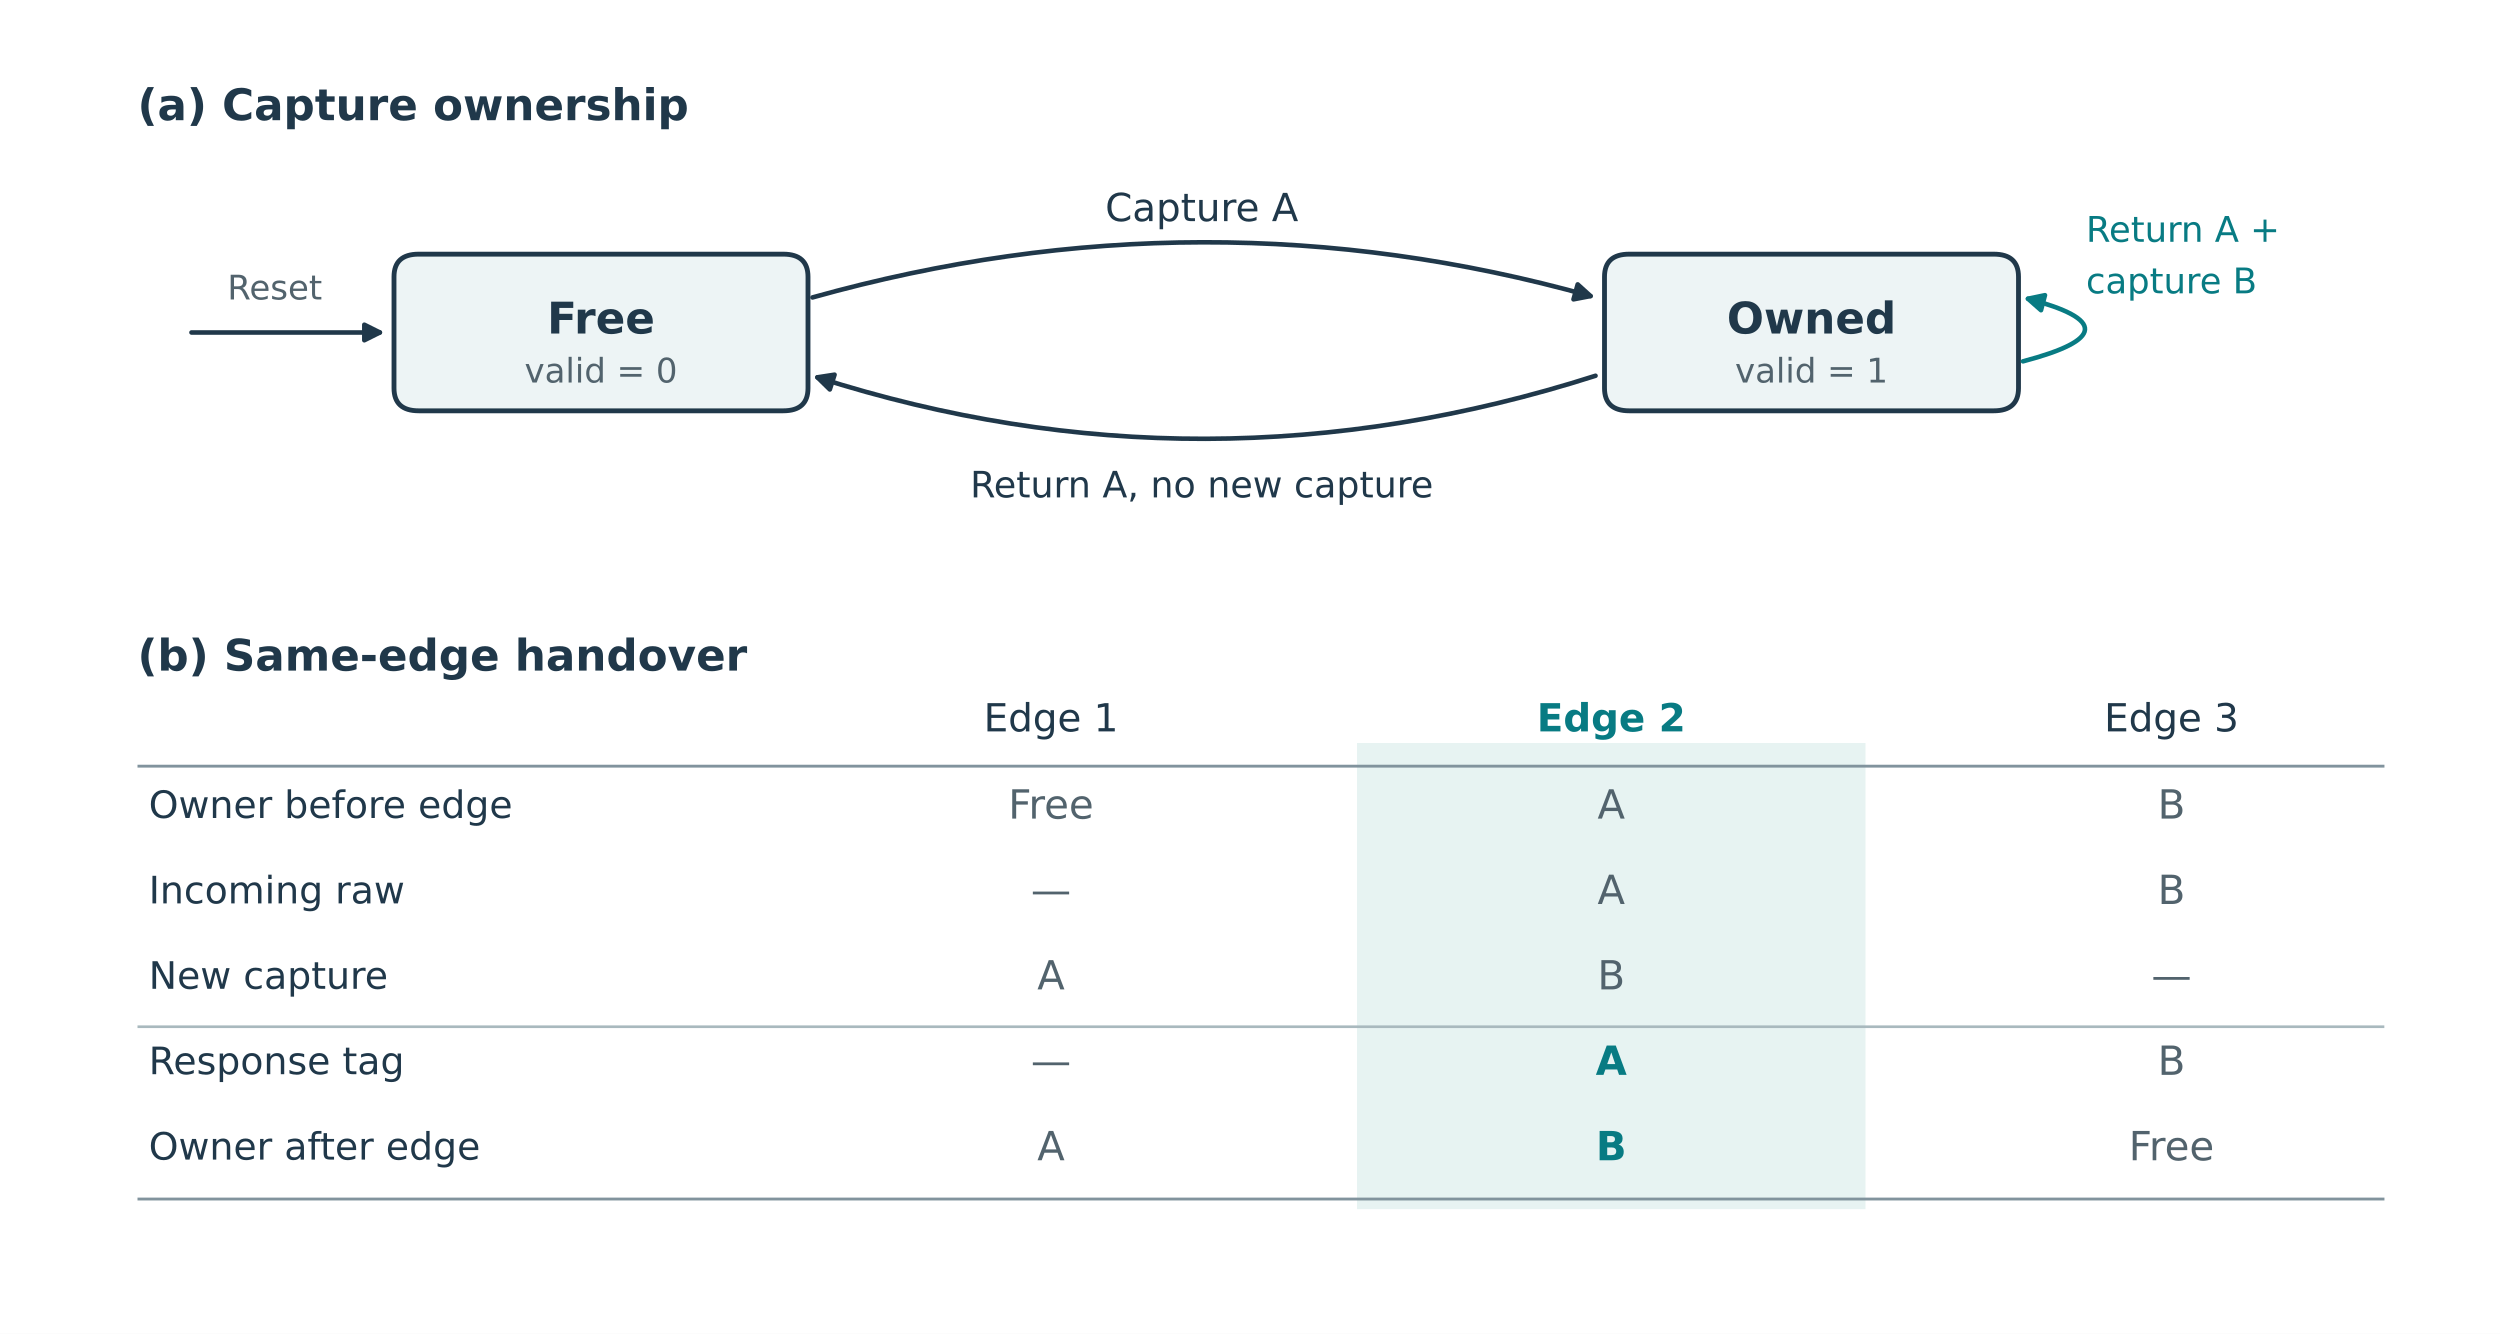
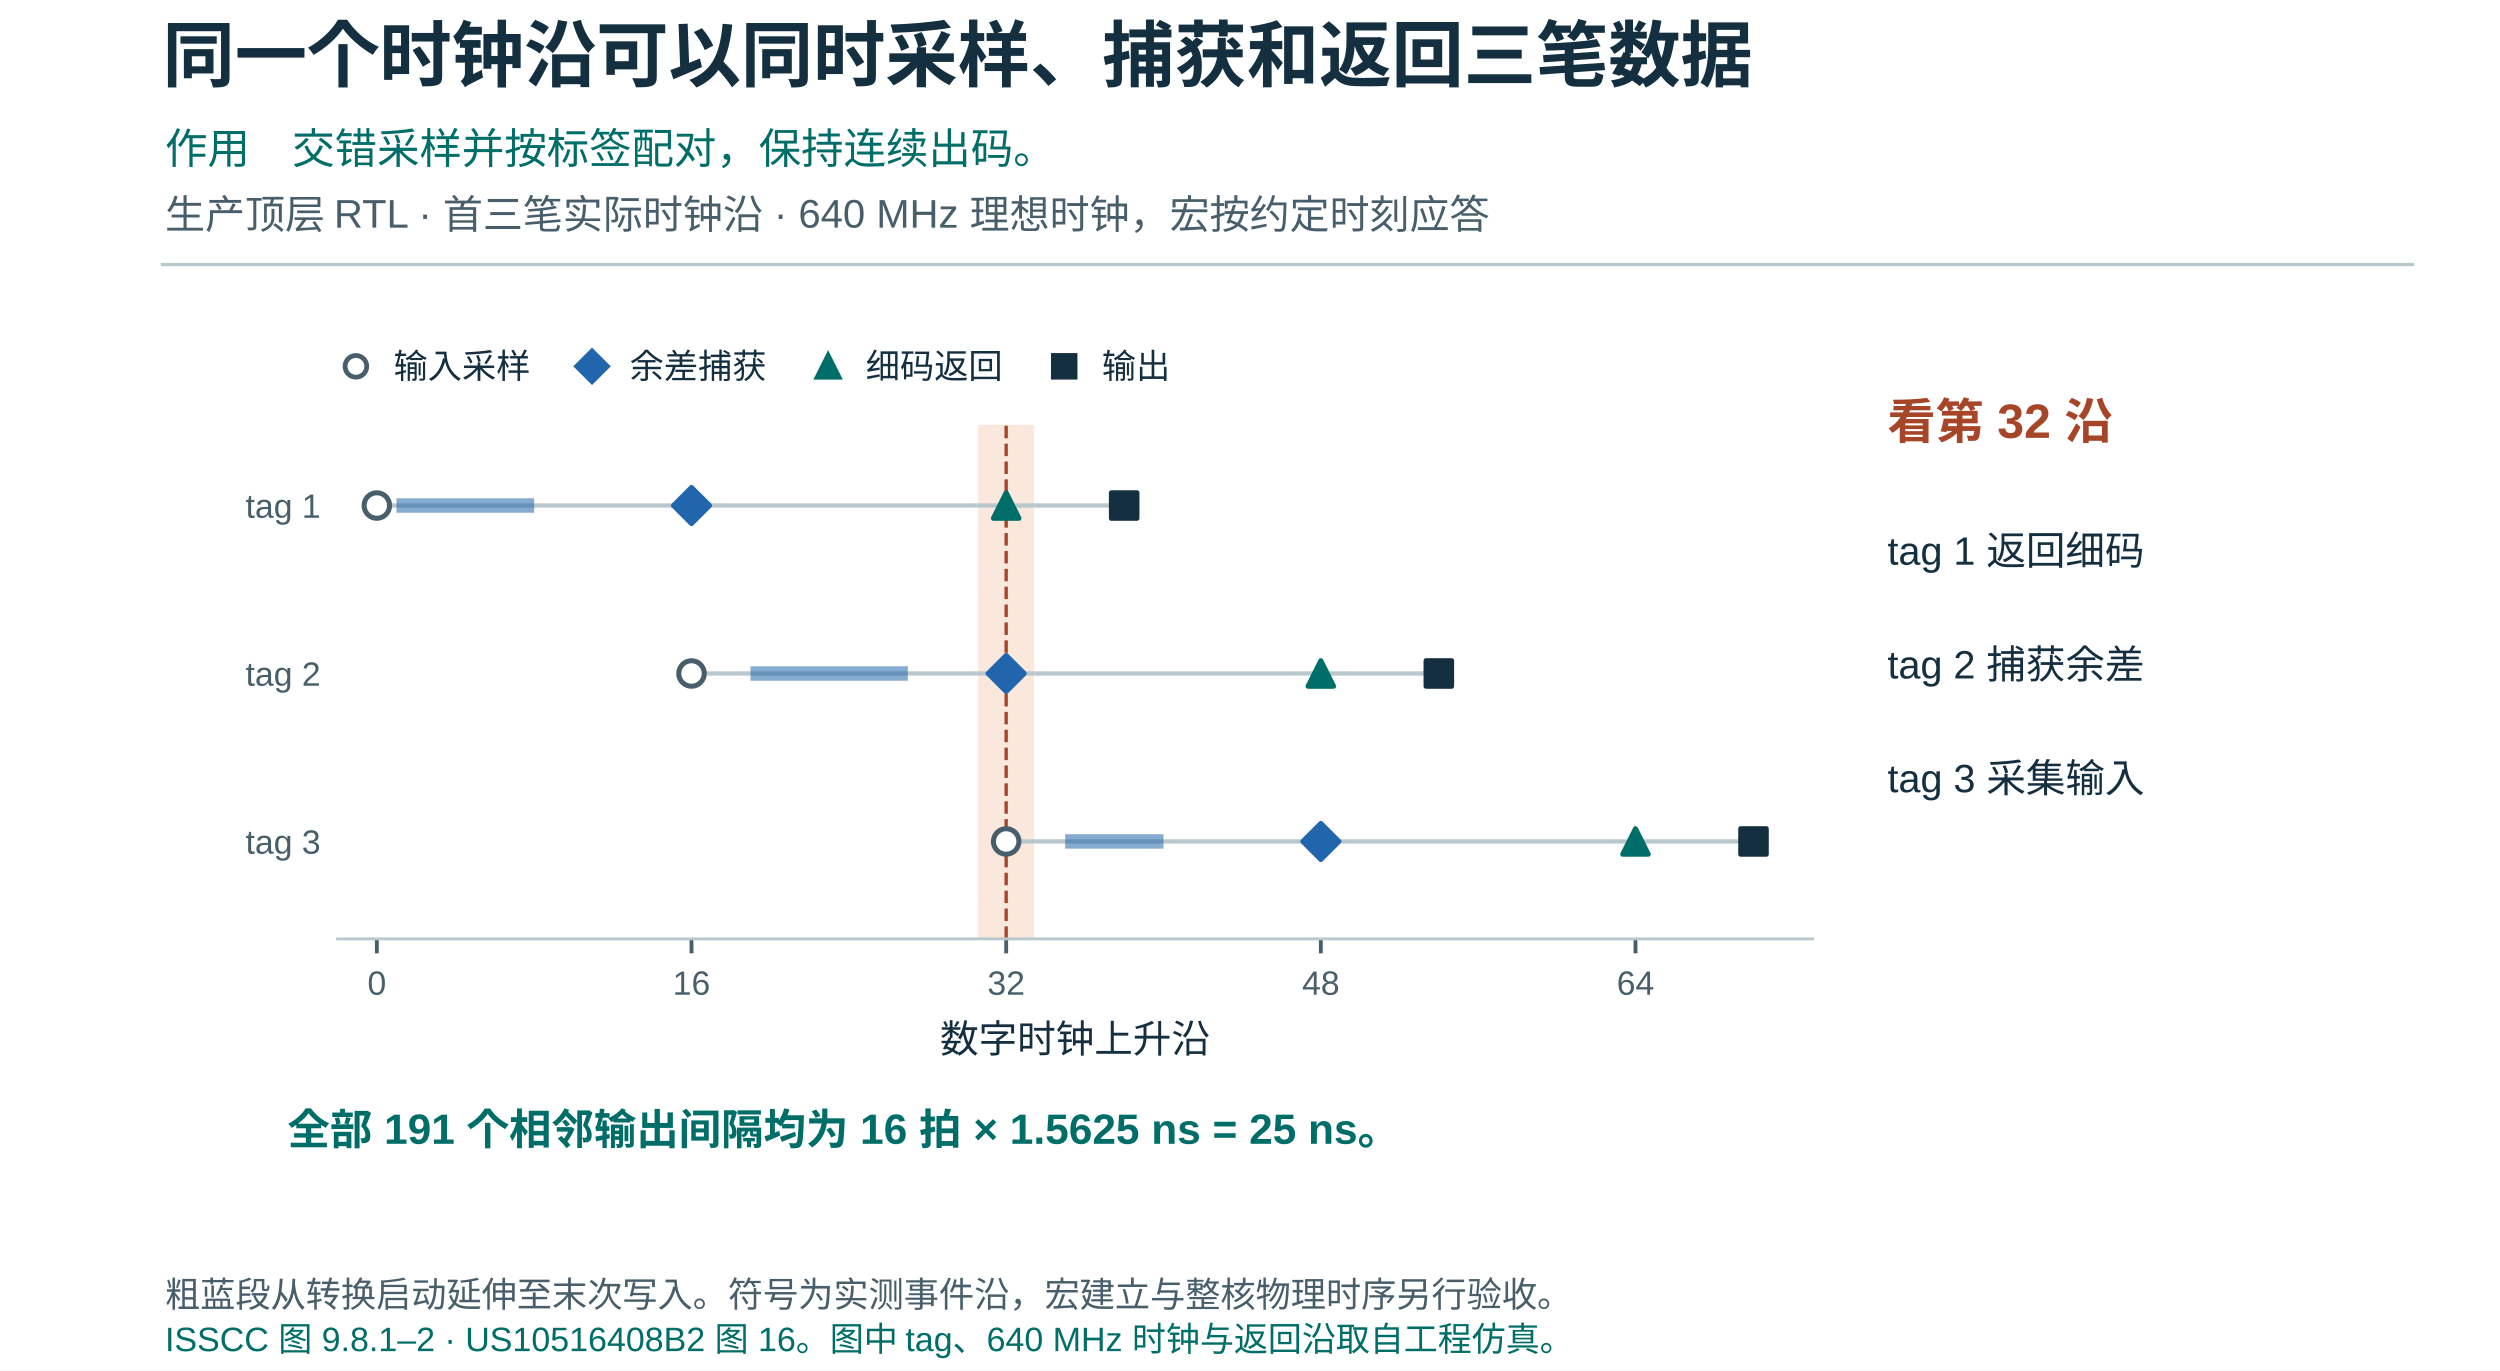
- <svg xmlns="http://www.w3.org/2000/svg" width="515.52pt" height="275.04pt" viewBox="0 0 515.52 275.04" version="1.1">
+ <svg xmlns="http://www.w3.org/2000/svg" xmlns:xlink="http://www.w3.org/1999/xlink" width="518.74pt" height="284.4pt" viewBox="0 0 518.74 284.4" version="1.1">
  <defs>
    <style type="text/css">*{stroke-linejoin: round; stroke-linecap: butt}</style>
  </defs>
  <g id="figure_1">
    <g id="patch_1">
-       <path d="M 0 275.04  L 515.52 275.04  L 515.52 0  L 0 0  z " style="fill: #ffffff" />
+       <path d="M 0 284.4  L 518.74 284.4  L 518.74 0  L 0 0  z " style="fill: #ffffff" />
    </g>
    <g id="axes_1">
      <g id="patch_2">
-         <path d="M 86.35 84.712  L 161.512 84.712  Q 166.616 84.712 166.616 80.037  L 166.616 57.083  Q 166.616 52.408 161.512 52.408  L 86.35 52.408  Q 81.246 52.408 81.246 57.083  L 81.246 80.037  Q 81.246 84.712 86.35 84.712  z " clip-path="url(#p1335934819)" style="fill: #edf4f5; stroke: #20384a; stroke-linejoin: miter" />
+         <path d="M 70.03 194.814  L 376.087 194.814  L 376.087 88.164  L 70.03 88.164  z " style="fill: #ffffff" />
      </g>
      <g id="patch_3">
-         <path d="M 335.964 84.712  L 411.127 84.712  Q 416.231 84.712 416.231 80.037  L 416.231 57.083  Q 416.231 52.408 411.127 52.408  L 335.964 52.408  Q 330.861 52.408 330.861 57.083  L 330.861 80.037  Q 330.861 84.712 335.964 84.712  z " clip-path="url(#p1335934819)" style="fill: #edf4f5; stroke: #20384a; stroke-linejoin: miter" />
+         <path d="M 203.471 194.814  L 214.081 194.814  L 214.081 88.164  L 203.471 88.164  z " clip-path="url(#p8448becab2)" style="fill: #f9e8db; stroke: #f9e8db; stroke-linejoin: miter" />
+       </g>
+       <g id="line2d_1">
+         <path d="M 78.191 104.893  L 233.26 104.893  " clip-path="url(#p8448becab2)" style="fill: none; stroke: #bac8cd; stroke-width: 0.9; stroke-linecap: square" />
+       </g>
+       <g id="line2d_2">
+         <path d="M 143.484 139.746  L 298.552 139.746  " clip-path="url(#p8448becab2)" style="fill: none; stroke: #bac8cd; stroke-width: 0.9; stroke-linecap: square" />
+       </g>
+       <g id="line2d_3">
+         <path d="M 208.776 174.599  L 363.844 174.599  " clip-path="url(#p8448becab2)" style="fill: none; stroke: #bac8cd; stroke-width: 0.9; stroke-linecap: square" />
+       </g>
+       <g id="matplotlib.axis_1">
+         <g id="xtick_1">
+           <g id="line2d_4">
+             <defs>
+               <path id="m5e52307793" d="M 0 0  L 0 3  " style="stroke: #485f6b; stroke-width: 0.8" />
+             </defs>
+             <g>
+               <use xlink:href="#m5e52307793" x="78.191" y="194.814" style="fill: #485f6b; stroke: #485f6b; stroke-width: 0.8" />
+             </g>
+           </g>
+           <g id="text_1">
+             <text style="font-size: 7px; font-family: 'Arial', 'Heiti SC'; text-anchor: middle; fill: #485f6b" x="78.191" y="206.41" transform="rotate(-0 78.19143 206.4102)">0</text>
+           </g>
+         </g>
+         <g id="xtick_2">
+           <g id="line2d_5">
+             <g>
+               <use xlink:href="#m5e52307793" x="143.484" y="194.814" style="fill: #485f6b; stroke: #485f6b; stroke-width: 0.8" />
+             </g>
+           </g>
+           <g id="text_2">
+             <text style="font-size: 7px; font-family: 'Arial', 'Heiti SC'; text-anchor: middle; fill: #485f6b" x="143.484" y="206.41" transform="rotate(-0 143.4835 206.4102)">16</text>
+           </g>
+         </g>
+         <g id="xtick_3">
+           <g id="line2d_6">
+             <g>
+               <use xlink:href="#m5e52307793" x="208.776" y="194.814" style="fill: #485f6b; stroke: #485f6b; stroke-width: 0.8" />
+             </g>
+           </g>
+           <g id="text_3">
+             <text style="font-size: 7px; font-family: 'Arial', 'Heiti SC'; text-anchor: middle; fill: #485f6b" x="208.776" y="206.41" transform="rotate(-0 208.7756 206.4102)">32</text>
+           </g>
+         </g>
+         <g id="xtick_4">
+           <g id="line2d_7">
+             <g>
+               <use xlink:href="#m5e52307793" x="274.068" y="194.814" style="fill: #485f6b; stroke: #485f6b; stroke-width: 0.8" />
+             </g>
+           </g>
+           <g id="text_4">
+             <text style="font-size: 7px; font-family: 'Arial', 'Heiti SC'; text-anchor: middle; fill: #485f6b" x="274.068" y="206.41" transform="rotate(-0 274.0677 206.4102)">48</text>
+           </g>
+         </g>
+         <g id="xtick_5">
+           <g id="line2d_8">
+             <g>
+               <use xlink:href="#m5e52307793" x="339.36" y="194.814" style="fill: #485f6b; stroke: #485f6b; stroke-width: 0.8" />
+             </g>
+           </g>
+           <g id="text_5">
+             <text style="font-size: 7px; font-family: 'Arial', 'Heiti SC'; text-anchor: middle; fill: #485f6b" x="339.36" y="206.41" transform="rotate(-0 339.3598 206.4102)">64</text>
+           </g>
+         </g>
+         <g id="text_6">
+           <text style="font-size: 8px; font-family: 'Arial', 'Heiti SC'; text-anchor: middle; fill: #142f40" x="223.058" y="218.411" transform="rotate(-0 223.0583 218.4108)">数字时钟上升沿</text>
+         </g>
+       </g>
+       <g id="matplotlib.axis_2">
+         <g id="ytick_1">
+           <g id="line2d_9" />
+           <g id="text_7">
+             <text style="font-size: 7px; font-family: 'Arial', 'Heiti SC'; text-anchor: end; fill: #485f6b" x="66.53" y="107.442" transform="rotate(-0 66.52992 107.4415)">tag 1</text>
+           </g>
+         </g>
+         <g id="ytick_2">
+           <g id="line2d_10" />
+           <g id="text_8">
+             <text style="font-size: 7px; font-family: 'Arial', 'Heiti SC'; text-anchor: end; fill: #485f6b" x="66.53" y="142.294" transform="rotate(-0 66.52992 142.2944)">tag 2</text>
+           </g>
+         </g>
+         <g id="ytick_3">
+           <g id="line2d_11" />
+           <g id="text_9">
+             <text style="font-size: 7px; font-family: 'Arial', 'Heiti SC'; text-anchor: end; fill: #485f6b" x="66.53" y="177.147" transform="rotate(-0 66.52992 177.1474)">tag 3</text>
+           </g>
+         </g>
+       </g>
+       <g id="line2d_12">
+         <path d="M 208.776 194.814  L 208.776 88.164  " clip-path="url(#p8448becab2)" style="fill: none; stroke-dasharray: 2.59,1.12; stroke-dashoffset: 0; stroke: #a74529; stroke-width: 0.7" />
+       </g>
+       <g id="line2d_13">
+         <path d="M 82.272 104.893  L 110.837 104.893  " clip-path="url(#p8448becab2)" style="fill: none; stroke: #2166ac; stroke-opacity: 0.55; stroke-width: 3" />
+       </g>
+       <g id="line2d_14">
+         <path d="M 155.726 139.746  L 188.372 139.746  " clip-path="url(#p8448becab2)" style="fill: none; stroke: #2166ac; stroke-opacity: 0.55; stroke-width: 3" />
+       </g>
+       <g id="line2d_15">
+         <path d="M 221.018 174.599  L 241.422 174.599  " clip-path="url(#p8448becab2)" style="fill: none; stroke: #2166ac; stroke-opacity: 0.55; stroke-width: 3" />
      </g>
      <g id="patch_4">
-         <path d="M 39.489 68.56  Q 59.439 68.56 78.328 68.56  " clip-path="url(#p1335934819)" style="fill: none; stroke: #20384a; stroke-width: 0.95; stroke-linecap: round" />
-         <path d="M 75.128 66.96  L 78.328 68.56  L 75.128 70.16  z " clip-path="url(#p1335934819)" style="fill: #20384a; stroke: #20384a; stroke-width: 0.95; stroke-linecap: round" />
-       </g>
-       <g id="patch_5">
-         <path d="M 167.544 61.334  Q 248.274 38.729 327.982 61.048  " clip-path="url(#p1335934819)" style="fill: none; stroke: #20384a; stroke-width: 0.95; stroke-linecap: round" />
-         <path d="M 325.332 58.644  L 327.982 61.048  L 324.469 61.725  z " clip-path="url(#p1335934819)" style="fill: #20384a; stroke: #20384a; stroke-width: 0.95; stroke-linecap: round" />
-       </g>
-       <g id="patch_6">
-         <path d="M 329.005 77.486  Q 248.274 103.32 168.556 77.81  " clip-path="url(#p1335934819)" style="fill: none; stroke: #20384a; stroke-width: 0.95; stroke-linecap: round" />
-         <path d="M 171.116 80.309  L 168.556 77.81  L 172.091 77.261  z " clip-path="url(#p1335934819)" style="fill: #20384a; stroke: #20384a; stroke-width: 0.95; stroke-linecap: round" />
-       </g>
-       <g id="patch_7">
-         <path d="M 417.159 74.511  Q 442.195 67.922 418.186 61.604  " clip-path="url(#p1335934819)" style="fill: none; stroke: #087b83; stroke-width: 0.95; stroke-linecap: round" />
-         <path d="M 420.873 63.966  L 418.186 61.604  L 421.688 60.871  z " clip-path="url(#p1335934819)" style="fill: #087b83; stroke: #087b83; stroke-width: 0.95; stroke-linecap: round" />
-       </g>
-       <g id="text_1">
-         <text style="font-weight: 700; font-size: 9px; font-family: 'DejaVu Sans'; text-anchor: start; fill: #20384a" x="28.354" y="24.779" transform="rotate(-0 28.3536 24.7786)">(a)  Capture ownership</text>
-       </g>
-       <g id="text_2">
-         <text style="font-weight: 700; font-size: 9px; font-family: 'DejaVu Sans'; text-anchor: middle; fill: #20384a" x="123.931" y="68.773" transform="rotate(-0 123.931 68.77255)">Free</text>
-       </g>
-       <g id="text_3">
-         <text style="font-size: 7px; font-family: 'DejaVu Sans'; text-anchor: middle; fill: #52636d" x="123.931" y="78.88" transform="rotate(-0 123.931 78.87984)">valid = 0</text>
-       </g>
-       <g id="text_4">
-         <text style="font-weight: 700; font-size: 9px; font-family: 'DejaVu Sans'; text-anchor: middle; fill: #20384a" x="373.546" y="68.773" transform="rotate(-0 373.5458 68.7729)">Owned</text>
-       </g>
-       <g id="text_5">
-         <text style="font-size: 7px; font-family: 'DejaVu Sans'; text-anchor: middle; fill: #52636d" x="373.546" y="78.88" transform="rotate(-0 373.5458 78.87984)">valid = 1</text>
-       </g>
-       <g id="text_6">
-         <text style="font-size: 7px; font-family: 'DejaVu Sans'; text-anchor: middle; fill: #52636d" x="56.656" y="61.759" transform="rotate(-0 56.65565 61.75898)">Reset</text>
-       </g>
-       <g id="text_7">
-         <text style="font-size: 8px; font-family: 'DejaVu Sans'; text-anchor: middle; fill: #20384a" x="247.81" y="45.607" transform="rotate(-0 247.8105 45.60663)">Capture A</text>
-       </g>
-       <g id="text_8">
-         <text style="font-size: 7.5px; font-family: 'DejaVu Sans'; text-anchor: middle; fill: #20384a" x="247.81" y="102.565" transform="rotate(-0 247.8105 102.5649)">Return A, no new capture</text>
-       </g>
-       <g id="text_9">
-         <text style="font-size: 7.3px; font-family: 'DejaVu Sans'; text-anchor: start; fill: #087b83" x="430.15" y="49.857" transform="rotate(-0 430.1499 49.85725)">Return A +</text>
-       </g>
-       <g id="text_10">
-         <text style="font-size: 7.3px; font-family: 'DejaVu Sans'; text-anchor: start; fill: #087b83" x="430.15" y="60.484" transform="rotate(-0 430.1499 60.4838)">capture B</text>
-       </g>
-     </g>
-     <g id="axes_2">
-       <g id="patch_8">
-         <path d="M 279.824 249.337  L 384.681 249.337  L 384.681 153.214  L 279.824 153.214  z " clip-path="url(#pf3e8feb053)" style="fill: #e7f3f2" />
-       </g>
-       <g id="line2d_1">
-         <path d="M 28.354 157.99  L 491.394 157.99  " clip-path="url(#pf3e8feb053)" style="fill: none; stroke: #81939d; stroke-width: 0.6; stroke-linecap: square" />
-       </g>
-       <g id="line2d_2">
-         <path d="M 28.354 211.724  L 491.394 211.724  " clip-path="url(#pf3e8feb053)" style="fill: none; stroke: #a9b9be; stroke-width: 0.55; stroke-linecap: square" />
-       </g>
-       <g id="line2d_3">
-         <path d="M 28.354 247.248  L 491.394 247.248  " clip-path="url(#pf3e8feb053)" style="fill: none; stroke: #81939d; stroke-width: 0.6; stroke-linecap: square" />
-       </g>
-       <g id="text_11">
-         <text style="font-weight: 700; font-size: 9px; font-family: 'DejaVu Sans'; text-anchor: start; fill: #20384a" x="28.354" y="138.288" transform="rotate(-0 28.3536 138.2881)">(b)  Same-edge handover</text>
-       </g>
-       <g id="text_12">
-         <text style="font-size: 8px; font-family: 'DejaVu Sans'; text-anchor: middle; fill: #20384a" x="216.725" y="150.826" transform="rotate(-0 216.7246 150.8259)">Edge 1</text>
-       </g>
-       <g id="text_13">
-         <text style="font-weight: 700; font-size: 8px; font-family: 'DejaVu Sans'; text-anchor: middle; fill: #087b83" x="332.253" y="150.826" transform="rotate(-0 332.2526 150.8259)">Edge 2</text>
-       </g>
-       <g id="text_14">
-         <text style="font-size: 8px; font-family: 'DejaVu Sans'; text-anchor: middle; fill: #20384a" x="447.781" y="150.826" transform="rotate(-0 447.7807 150.8259)">Edge 3</text>
-       </g>
-       <g id="text_15">
-         <text style="font-size: 7.8px; font-family: 'DejaVu Sans'; text-anchor: start; fill: #20384a" x="30.673" y="168.674" transform="rotate(-0 30.67344 168.6739)">Owner before edge</text>
-       </g>
-       <g id="text_16">
-         <text style="font-size: 8.3px; font-family: 'DejaVu Sans'; text-anchor: middle; fill: #52636d" x="216.725" y="168.803" transform="rotate(-0 216.7246 168.8035)">Free</text>
-       </g>
-       <g id="text_17">
-         <text style="font-size: 8.3px; font-family: 'DejaVu Sans'; text-anchor: middle; fill: #52636d" x="332.253" y="168.803" transform="rotate(-0 332.2526 168.8035)">A</text>
-       </g>
-       <g id="text_18">
-         <text style="font-size: 8.3px; font-family: 'DejaVu Sans'; text-anchor: middle; fill: #52636d" x="447.781" y="168.803" transform="rotate(-0 447.7807 168.8035)">B</text>
-       </g>
-       <g id="text_19">
-         <text style="font-size: 7.8px; font-family: 'DejaVu Sans'; text-anchor: start; fill: #20384a" x="30.673" y="186.287" transform="rotate(-0 30.67344 186.2865)">Incoming raw</text>
-       </g>
-       <g id="text_20">
-         <text style="font-size: 8.3px; font-family: 'DejaVu Sans'; text-anchor: middle; fill: #52636d" x="216.725" y="186.416" transform="rotate(-0 216.7246 186.4161)">—</text>
-       </g>
-       <g id="text_21">
-         <text style="font-size: 8.3px; font-family: 'DejaVu Sans'; text-anchor: middle; fill: #52636d" x="332.253" y="186.416" transform="rotate(-0 332.2526 186.4161)">A</text>
-       </g>
-       <g id="text_22">
-         <text style="font-size: 8.3px; font-family: 'DejaVu Sans'; text-anchor: middle; fill: #52636d" x="447.781" y="186.416" transform="rotate(-0 447.7807 186.4161)">B</text>
-       </g>
-       <g id="text_23">
-         <text style="font-size: 7.8px; font-family: 'DejaVu Sans'; text-anchor: start; fill: #20384a" x="30.673" y="203.899" transform="rotate(-0 30.67344 203.8988)">New capture</text>
-       </g>
-       <g id="text_24">
-         <text style="font-size: 8.3px; font-family: 'DejaVu Sans'; text-anchor: middle; fill: #52636d" x="216.725" y="204.029" transform="rotate(-0 216.7246 204.0287)">A</text>
-       </g>
-       <g id="text_25">
-         <text style="font-size: 8.3px; font-family: 'DejaVu Sans'; text-anchor: middle; fill: #52636d" x="332.253" y="204.029" transform="rotate(-0 332.2526 204.0287)">B</text>
-       </g>
-       <g id="text_26">
-         <text style="font-size: 8.3px; font-family: 'DejaVu Sans'; text-anchor: middle; fill: #52636d" x="447.781" y="204.029" transform="rotate(-0 447.7807 204.0287)">—</text>
-       </g>
-       <g id="text_27">
-         <text style="font-size: 7.8px; font-family: 'DejaVu Sans'; text-anchor: start; fill: #20384a" x="30.673" y="221.511" transform="rotate(-0 30.67344 221.5114)">Response tag</text>
-       </g>
-       <g id="text_28">
-         <text style="font-size: 8.3px; font-family: 'DejaVu Sans'; text-anchor: middle; fill: #52636d" x="216.725" y="221.641" transform="rotate(-0 216.7246 221.6413)">—</text>
-       </g>
-       <g id="text_29">
-         <text style="font-weight: 700; font-size: 8.3px; font-family: 'DejaVu Sans'; text-anchor: middle; fill: #087b83" x="332.253" y="221.641" transform="rotate(-0 332.2526 221.6413)">A</text>
-       </g>
-       <g id="text_30">
-         <text style="font-size: 8.3px; font-family: 'DejaVu Sans'; text-anchor: middle; fill: #52636d" x="447.781" y="221.641" transform="rotate(-0 447.7807 221.6413)">B</text>
-       </g>
-       <g id="text_31">
-         <text style="font-size: 7.8px; font-family: 'DejaVu Sans'; text-anchor: start; fill: #20384a" x="30.673" y="239.124" transform="rotate(-0 30.67344 239.1244)">Owner after edge</text>
-       </g>
-       <g id="text_32">
-         <text style="font-size: 8.3px; font-family: 'DejaVu Sans'; text-anchor: middle; fill: #52636d" x="216.725" y="239.254" transform="rotate(-0 216.7246 239.254)">A</text>
-       </g>
-       <g id="text_33">
-         <text style="font-weight: 700; font-size: 8.3px; font-family: 'DejaVu Sans'; text-anchor: middle; fill: #087b83" x="332.253" y="239.254" transform="rotate(-0 332.2526 239.254)">B</text>
-       </g>
-       <g id="text_34">
-         <text style="font-size: 8.3px; font-family: 'DejaVu Sans'; text-anchor: middle; fill: #52636d" x="447.781" y="239.254" transform="rotate(-0 447.7807 239.254)">Free</text>
-       </g>
+         <path d="M 70.03 194.814  L 376.087 194.814  " style="fill: none; stroke: #bac8cd; stroke-width: 0.6; stroke-linejoin: miter; stroke-linecap: square" />
+       </g>
+       <g id="PathCollection_1">
+         <defs>
+           <path id="m40dc38f967" d="M 0 2.646  C 0.702 2.646 1.375 2.367 1.871 1.871  C 2.367 1.375 2.646 0.702 2.646 0  C 2.646 -0.702 2.367 -1.375 1.871 -1.871  C 1.375 -2.367 0.702 -2.646 0 -2.646  C -0.702 -2.646 -1.375 -2.367 -1.871 -1.871  C -2.367 -1.375 -2.646 -0.702 -2.646 0  C -2.646 0.702 -2.367 1.375 -1.871 1.871  C -1.375 2.367 -0.702 2.646 0 2.646  z " style="stroke: #485f6b; stroke-width: 1.05" />
+         </defs>
+         <g clip-path="url(#p8448becab2)">
+           <use xlink:href="#m40dc38f967" x="78.191" y="104.893" style="fill: #ffffff; stroke: #485f6b; stroke-width: 1.05" />
+         </g>
+       </g>
+       <g id="PathCollection_2">
+         <defs>
+           <path id="m4446ed1507" d="M -0 3.742  L 3.742 0  L 0 -3.742  L -3.742 -0  z " style="stroke: #2166ac; stroke-width: 1.05" />
+         </defs>
+         <g clip-path="url(#p8448becab2)">
+           <use xlink:href="#m4446ed1507" x="143.484" y="104.893" style="fill: #2166ac; stroke: #2166ac; stroke-width: 1.05" />
+         </g>
+       </g>
+       <g id="PathCollection_3">
+         <defs>
+           <path id="m60586e484b" d="M 0 -2.646  L -2.646 2.646  L 2.646 2.646  z " style="stroke: #006e68; stroke-width: 1.05" />
+         </defs>
+         <g clip-path="url(#p8448becab2)">
+           <use xlink:href="#m60586e484b" x="208.776" y="104.893" style="fill: #006e68; stroke: #006e68; stroke-width: 1.05" />
+         </g>
+       </g>
+       <g id="PathCollection_4">
+         <defs>
+           <path id="m7b36149e1e" d="M -2.646 2.646  L 2.646 2.646  L 2.646 -2.646  L -2.646 -2.646  z " style="stroke: #142f40; stroke-width: 1.05" />
+         </defs>
+         <g clip-path="url(#p8448becab2)">
+           <use xlink:href="#m7b36149e1e" x="233.26" y="104.893" style="fill: #142f40; stroke: #142f40; stroke-width: 1.05" />
+         </g>
+       </g>
+       <g id="PathCollection_5">
+         <g clip-path="url(#p8448becab2)">
+           <use xlink:href="#m40dc38f967" x="143.484" y="139.746" style="fill: #ffffff; stroke: #485f6b; stroke-width: 1.05" />
+         </g>
+       </g>
+       <g id="PathCollection_6">
+         <g clip-path="url(#p8448becab2)">
+           <use xlink:href="#m4446ed1507" x="208.776" y="139.746" style="fill: #2166ac; stroke: #2166ac; stroke-width: 1.05" />
+         </g>
+       </g>
+       <g id="PathCollection_7">
+         <g clip-path="url(#p8448becab2)">
+           <use xlink:href="#m60586e484b" x="274.068" y="139.746" style="fill: #006e68; stroke: #006e68; stroke-width: 1.05" />
+         </g>
+       </g>
+       <g id="PathCollection_8">
+         <g clip-path="url(#p8448becab2)">
+           <use xlink:href="#m7b36149e1e" x="298.552" y="139.746" style="fill: #142f40; stroke: #142f40; stroke-width: 1.05" />
+         </g>
+       </g>
+       <g id="PathCollection_9">
+         <g clip-path="url(#p8448becab2)">
+           <use xlink:href="#m40dc38f967" x="208.776" y="174.599" style="fill: #ffffff; stroke: #485f6b; stroke-width: 1.05" />
+         </g>
+       </g>
+       <g id="PathCollection_10">
+         <g clip-path="url(#p8448becab2)">
+           <use xlink:href="#m4446ed1507" x="274.068" y="174.599" style="fill: #2166ac; stroke: #2166ac; stroke-width: 1.05" />
+         </g>
+       </g>
+       <g id="PathCollection_11">
+         <g clip-path="url(#p8448becab2)">
+           <use xlink:href="#m60586e484b" x="339.36" y="174.599" style="fill: #006e68; stroke: #006e68; stroke-width: 1.05" />
+         </g>
+       </g>
+       <g id="PathCollection_12">
+         <g clip-path="url(#p8448becab2)">
+           <use xlink:href="#m7b36149e1e" x="363.844" y="174.599" style="fill: #142f40; stroke: #142f40; stroke-width: 1.05" />
+         </g>
+       </g>
+       <g id="legend_1">
+         <g id="line2d_16">
+           <path d="M 66.749 76.012  L 73.849 76.012  L 80.949 76.012  " style="fill: none" />
+           <defs>
+             <path id="m4d0e09bb20" d="M 0 2.25  C 0.597 2.25 1.169 2.013 1.591 1.591  C 2.013 1.169 2.25 0.597 2.25 0  C 2.25 -0.597 2.013 -1.169 1.591 -1.591  C 1.169 -2.013 0.597 -2.25 0 -2.25  C -0.597 -2.25 -1.169 -2.013 -1.591 -1.591  C -2.013 -1.169 -2.25 -0.597 -2.25 0  C -2.25 0.597 -2.013 1.169 -1.591 1.591  C -1.169 2.013 -0.597 2.25 0 2.25  z " style="stroke: #485f6b" />
+           </defs>
+           <g>
+             <use xlink:href="#m4d0e09bb20" x="73.849" y="76.012" style="fill: #ffffff; stroke: #485f6b" />
+           </g>
+         </g>
+         <g id="text_10">
+           <text style="font-size: 7.1px; font-family: 'Arial', 'Heiti SC'; text-anchor: start; fill: #142f40" x="81.659" y="78.497" transform="rotate(-0 81.65879 78.49731)">输入采样</text>
+         </g>
+         <g id="line2d_17">
+           <path d="M 115.739 76.012  L 122.839 76.012  L 129.939 76.012  " style="fill: none" />
+           <defs>
+             <path id="mda71363216" d="M -0 3.182  L 3.182 0  L 0 -3.182  L -3.182 -0  z " style="stroke: #2166ac; stroke-linejoin: miter" />
+           </defs>
+           <g>
+             <use xlink:href="#mda71363216" x="122.839" y="76.012" style="fill: #2166ac; stroke: #2166ac; stroke-linejoin: miter" />
+           </g>
+         </g>
+         <g id="text_11">
+           <text style="font-size: 7.1px; font-family: 'Arial', 'Heiti SC'; text-anchor: start; fill: #142f40" x="130.649" y="78.497" transform="rotate(-0 130.6488 78.49731)">余差捕获</text>
+         </g>
+         <g id="line2d_18">
+           <path d="M 164.729 76.012  L 171.829 76.012  L 178.929 76.012  " style="fill: none" />
+           <defs>
+             <path id="mfe2a8a5546" d="M 0 -2.25  L -2.25 2.25  L 2.25 2.25  z " style="stroke: #006e68; stroke-linejoin: miter" />
+           </defs>
+           <g>
+             <use xlink:href="#mfe2a8a5546" x="171.829" y="76.012" style="fill: #006e68; stroke: #006e68; stroke-linejoin: miter" />
+           </g>
+         </g>
+         <g id="text_12">
+           <text style="font-size: 7.1px; font-family: 'Arial', 'Heiti SC'; text-anchor: start; fill: #142f40" x="179.639" y="78.497" transform="rotate(-0 179.6388 78.49731)">细码返回</text>
+         </g>
+         <g id="line2d_19">
+           <path d="M 213.719 76.012  L 220.819 76.012  L 227.919 76.012  " style="fill: none" />
+           <defs>
+             <path id="m71f2f6604e" d="M -2.25 2.25  L 2.25 2.25  L 2.25 -2.25  L -2.25 -2.25  z " style="stroke: #142f40; stroke-linejoin: miter" />
+           </defs>
+           <g>
+             <use xlink:href="#m71f2f6604e" x="220.819" y="76.012" style="fill: #142f40; stroke: #142f40; stroke-linejoin: miter" />
+           </g>
+         </g>
+         <g id="text_13">
+           <text style="font-size: 7.1px; font-family: 'Arial', 'Heiti SC'; text-anchor: start; fill: #142f40" x="228.629" y="78.497" transform="rotate(-0 228.6288 78.49731)">输出</text>
+         </g>
+       </g>
+     </g>
+     <g id="line2d_20">
+       <path d="M 33.718 54.889  L 500.584 54.889  " style="fill: none; stroke: #bac8cd; stroke-width: 0.7; stroke-linecap: square" />
+     </g>
+     <g id="text_14">
+       <text style="font-weight: 700; font-size: 15px; font-family: 'Arial', 'Heiti SC'; text-anchor: start; fill: #142f40" x="33.718" y="16.806" transform="rotate(-0 33.71811 16.80587)">同一个时钟沿可以同时采样、捕获和返回三笔数据</text>
+     </g>
+     <g id="text_15">
+       <text style="font-size: 8.3px; font-family: 'Arial', 'Heiti SC'; text-anchor: start; fill: #485f6b" x="34.237" y="47.454" transform="rotate(-0 34.23685 47.45447)">生产顶层 RTL  ·  首三笔实际时钟沿  ·  640 MHz 理想时钟，宏按约定时刻应答</text>
+     </g>
+     <g id="text_16">
+       <text style="font-weight: 700; font-size: 10px; font-family: 'Arial', 'Heiti SC'; text-anchor: start; fill: #a74529" x="391.649" y="91.008" transform="rotate(-0 391.6488 91.008)">看第 32 沿</text>
+     </g>
+     <g id="text_17">
+       <text style="font-size: 8.2px; font-family: 'Arial', 'Heiti SC'; text-anchor: start; fill: #142f40" x="391.649" y="117.173" transform="rotate(-0 391.6488 117.1728)">tag 1   返回细码</text>
+     </g>
+     <g id="text_18">
+       <text style="font-size: 8.2px; font-family: 'Arial', 'Heiti SC'; text-anchor: start; fill: #142f40" x="391.649" y="140.778" transform="rotate(-0 391.6488 140.778)">tag 2   捕获余差</text>
+     </g>
+     <g id="text_19">
+       <text style="font-size: 8.2px; font-family: 'Arial', 'Heiti SC'; text-anchor: start; fill: #142f40" x="391.649" y="164.383" transform="rotate(-0 391.6488 164.3832)">tag 3   采集输入</text>
+     </g>
+     <g id="text_20">
+       <text style="font-weight: 700; font-size: 8.8px; font-family: 'Arial', 'Heiti SC'; text-anchor: start; fill: #006e68" x="59.655" y="237.474" transform="rotate(-0 59.65512 237.474)">全部 191 个相邻输出间隔均为 16 拍 × 1.5625 ns = 25 ns。</text>
+     </g>
+     <g id="text_21">
+       <text style="font-size: 7.3px; font-family: 'Arial', 'Heiti SC'; text-anchor: start; fill: #485f6b" x="34.237" y="271.203" transform="rotate(-0 34.23685 271.2033)">粗蓝段从转换启动延伸至末次写入。符号为实测事件沿，宏建立与整核物理时序另行验收。</text>
+     </g>
+     <g id="text_22">
+       <text style="font-size: 8.8px; font-family: 'Arial', 'Heiti SC'; text-anchor: start; fill: #006e68" x="34.237" y="33.957" transform="rotate(-0 34.23685 33.95709)">作用　交错采样并按标签配对，保持连续出码。</text>
+     </g>
+     <g id="text_23">
+       <text style="font-size: 7.05px; font-family: 'Arial', 'Heiti SC'; text-anchor: start; fill: #006e68" x="34.237" y="280.357" transform="rotate(-0 34.23685 280.3566)">ISSCC 图 9.8.1–2 · US10516408B2 图 16。图中 tag、640 MHz 时钟与返回沿取自工程仿真。</text>
    </g>
  </g>
  <defs>
-     <clipPath id="p1335934819">
-       <rect x="28.354" y="19.253" width="463.968" height="93.514" />
-     </clipPath>
-     <clipPath id="pf3e8feb053">
-       <rect x="28.354" y="132.019" width="463.968" height="122.393" />
+     <clipPath id="p8448becab2">
+       <rect x="70.03" y="88.164" width="306.057" height="106.65" />
    </clipPath>
  </defs>
</svg>
